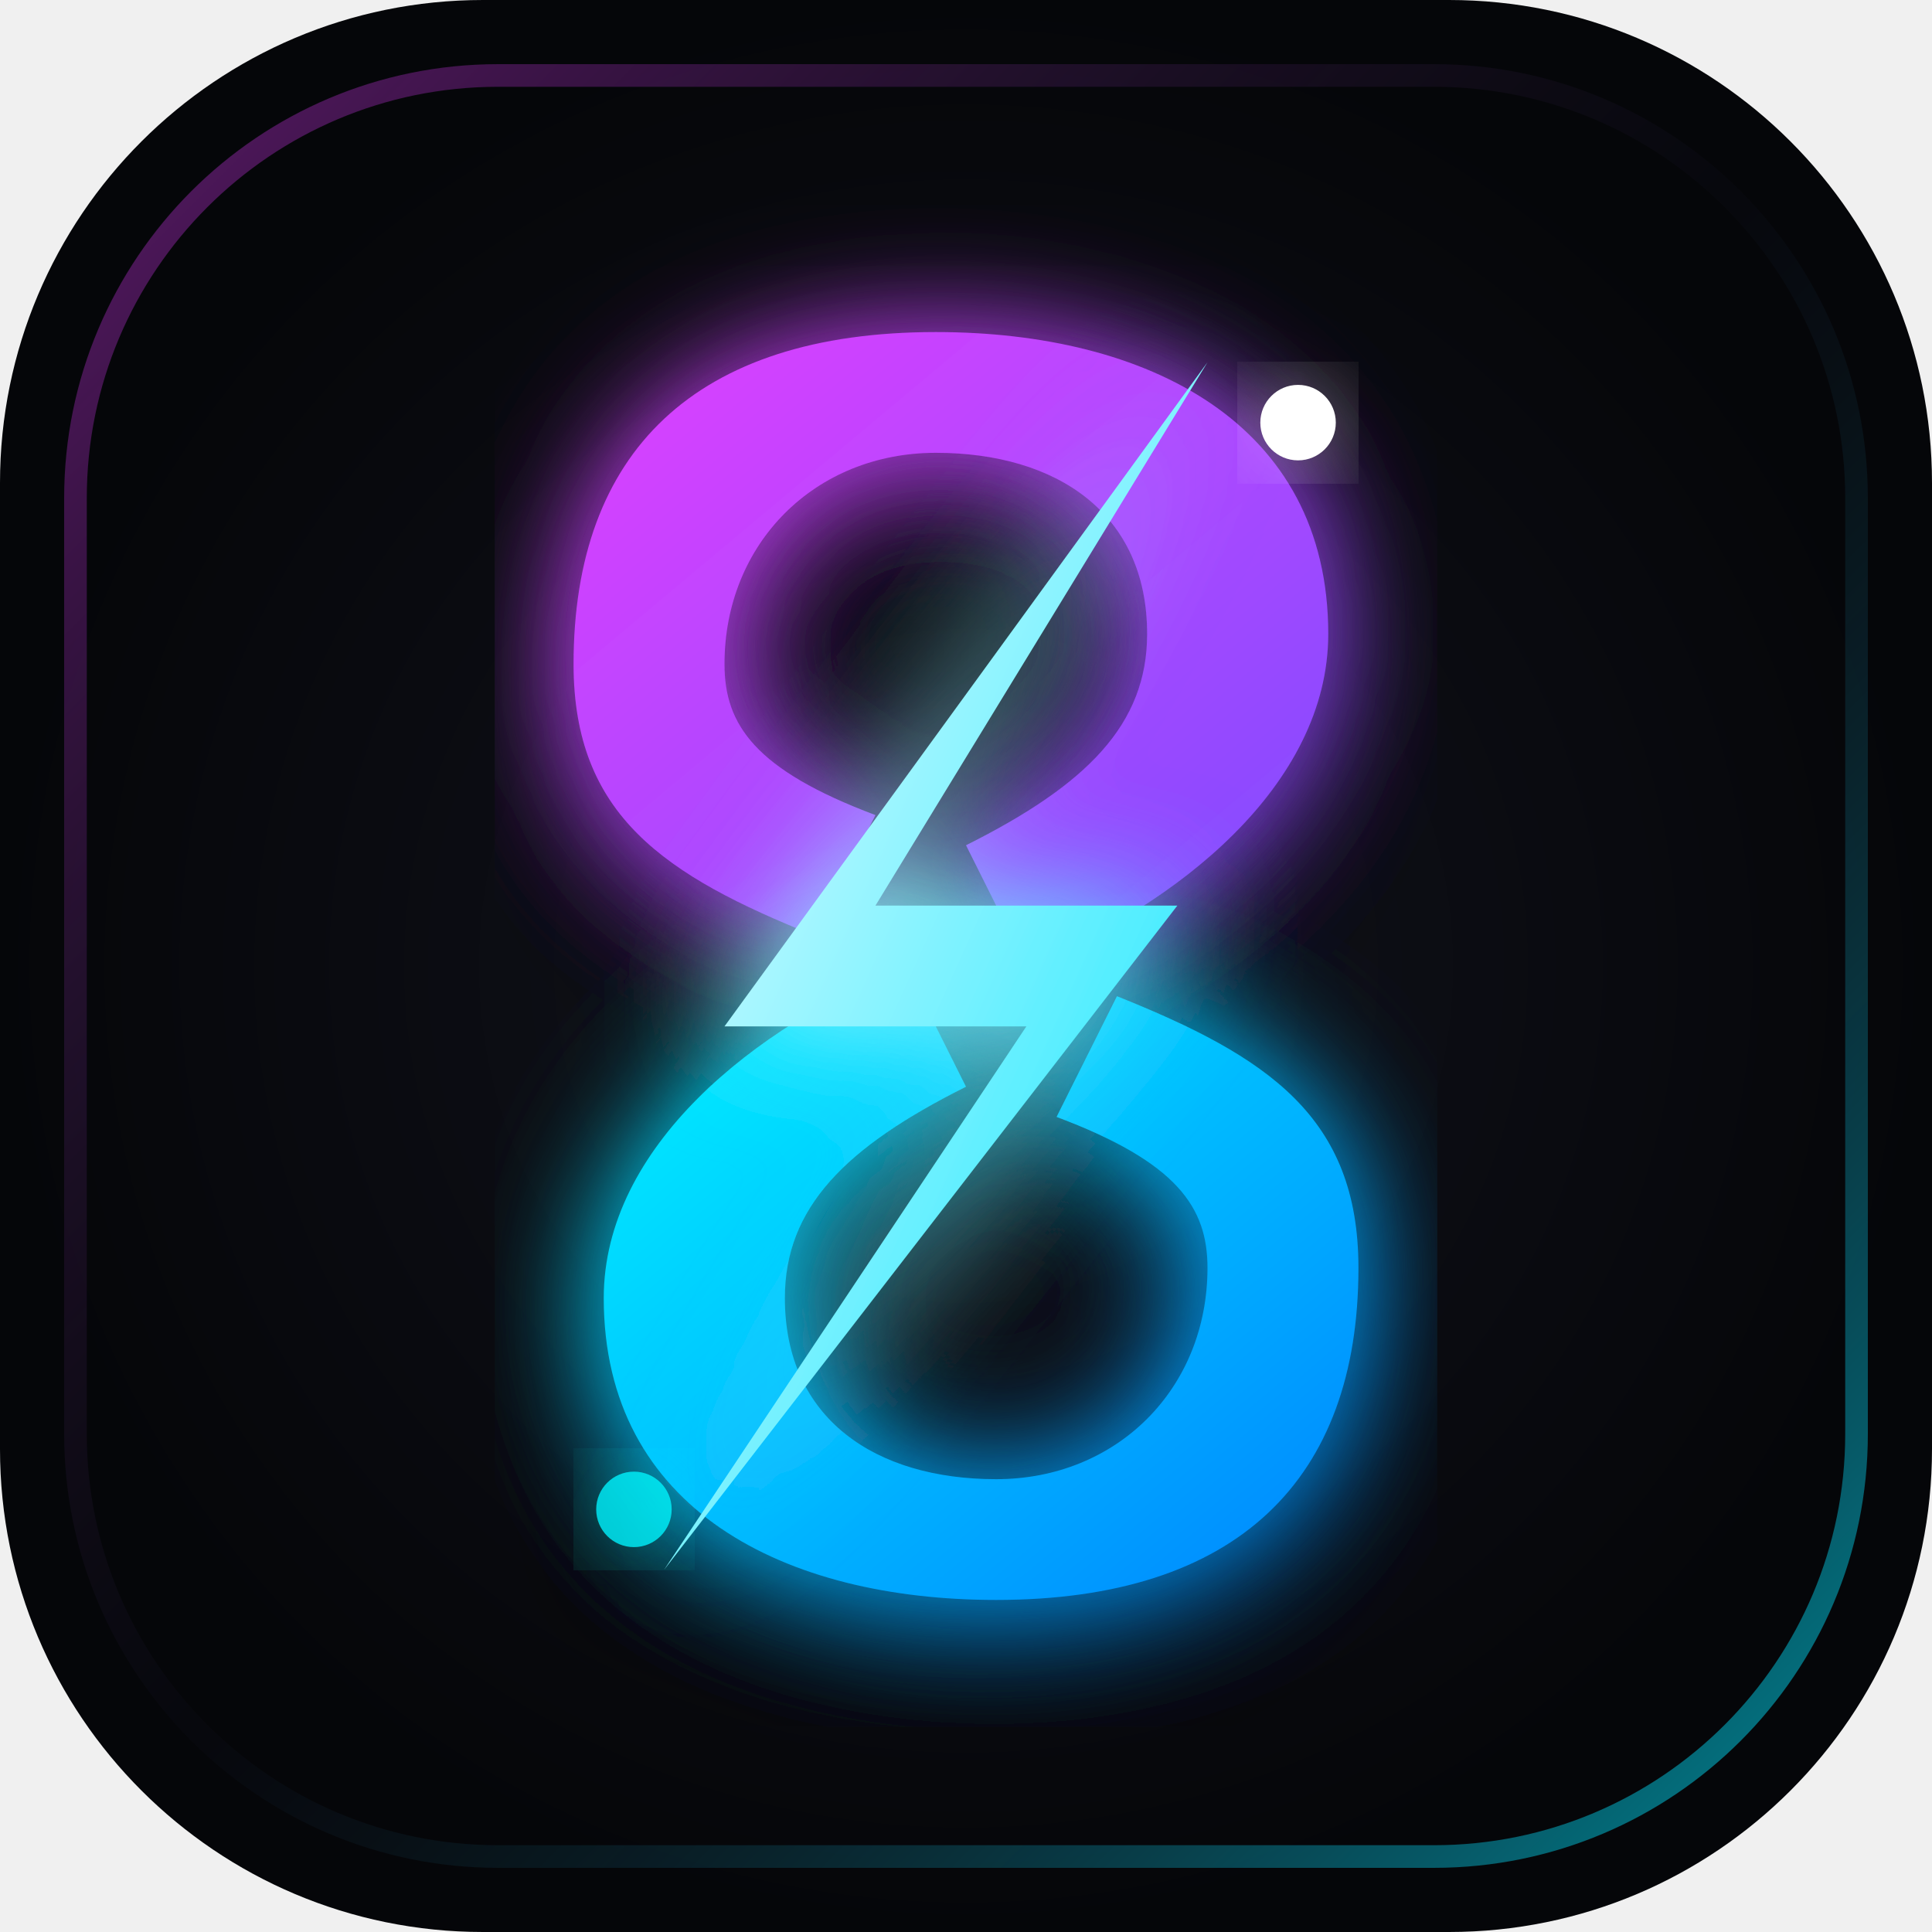
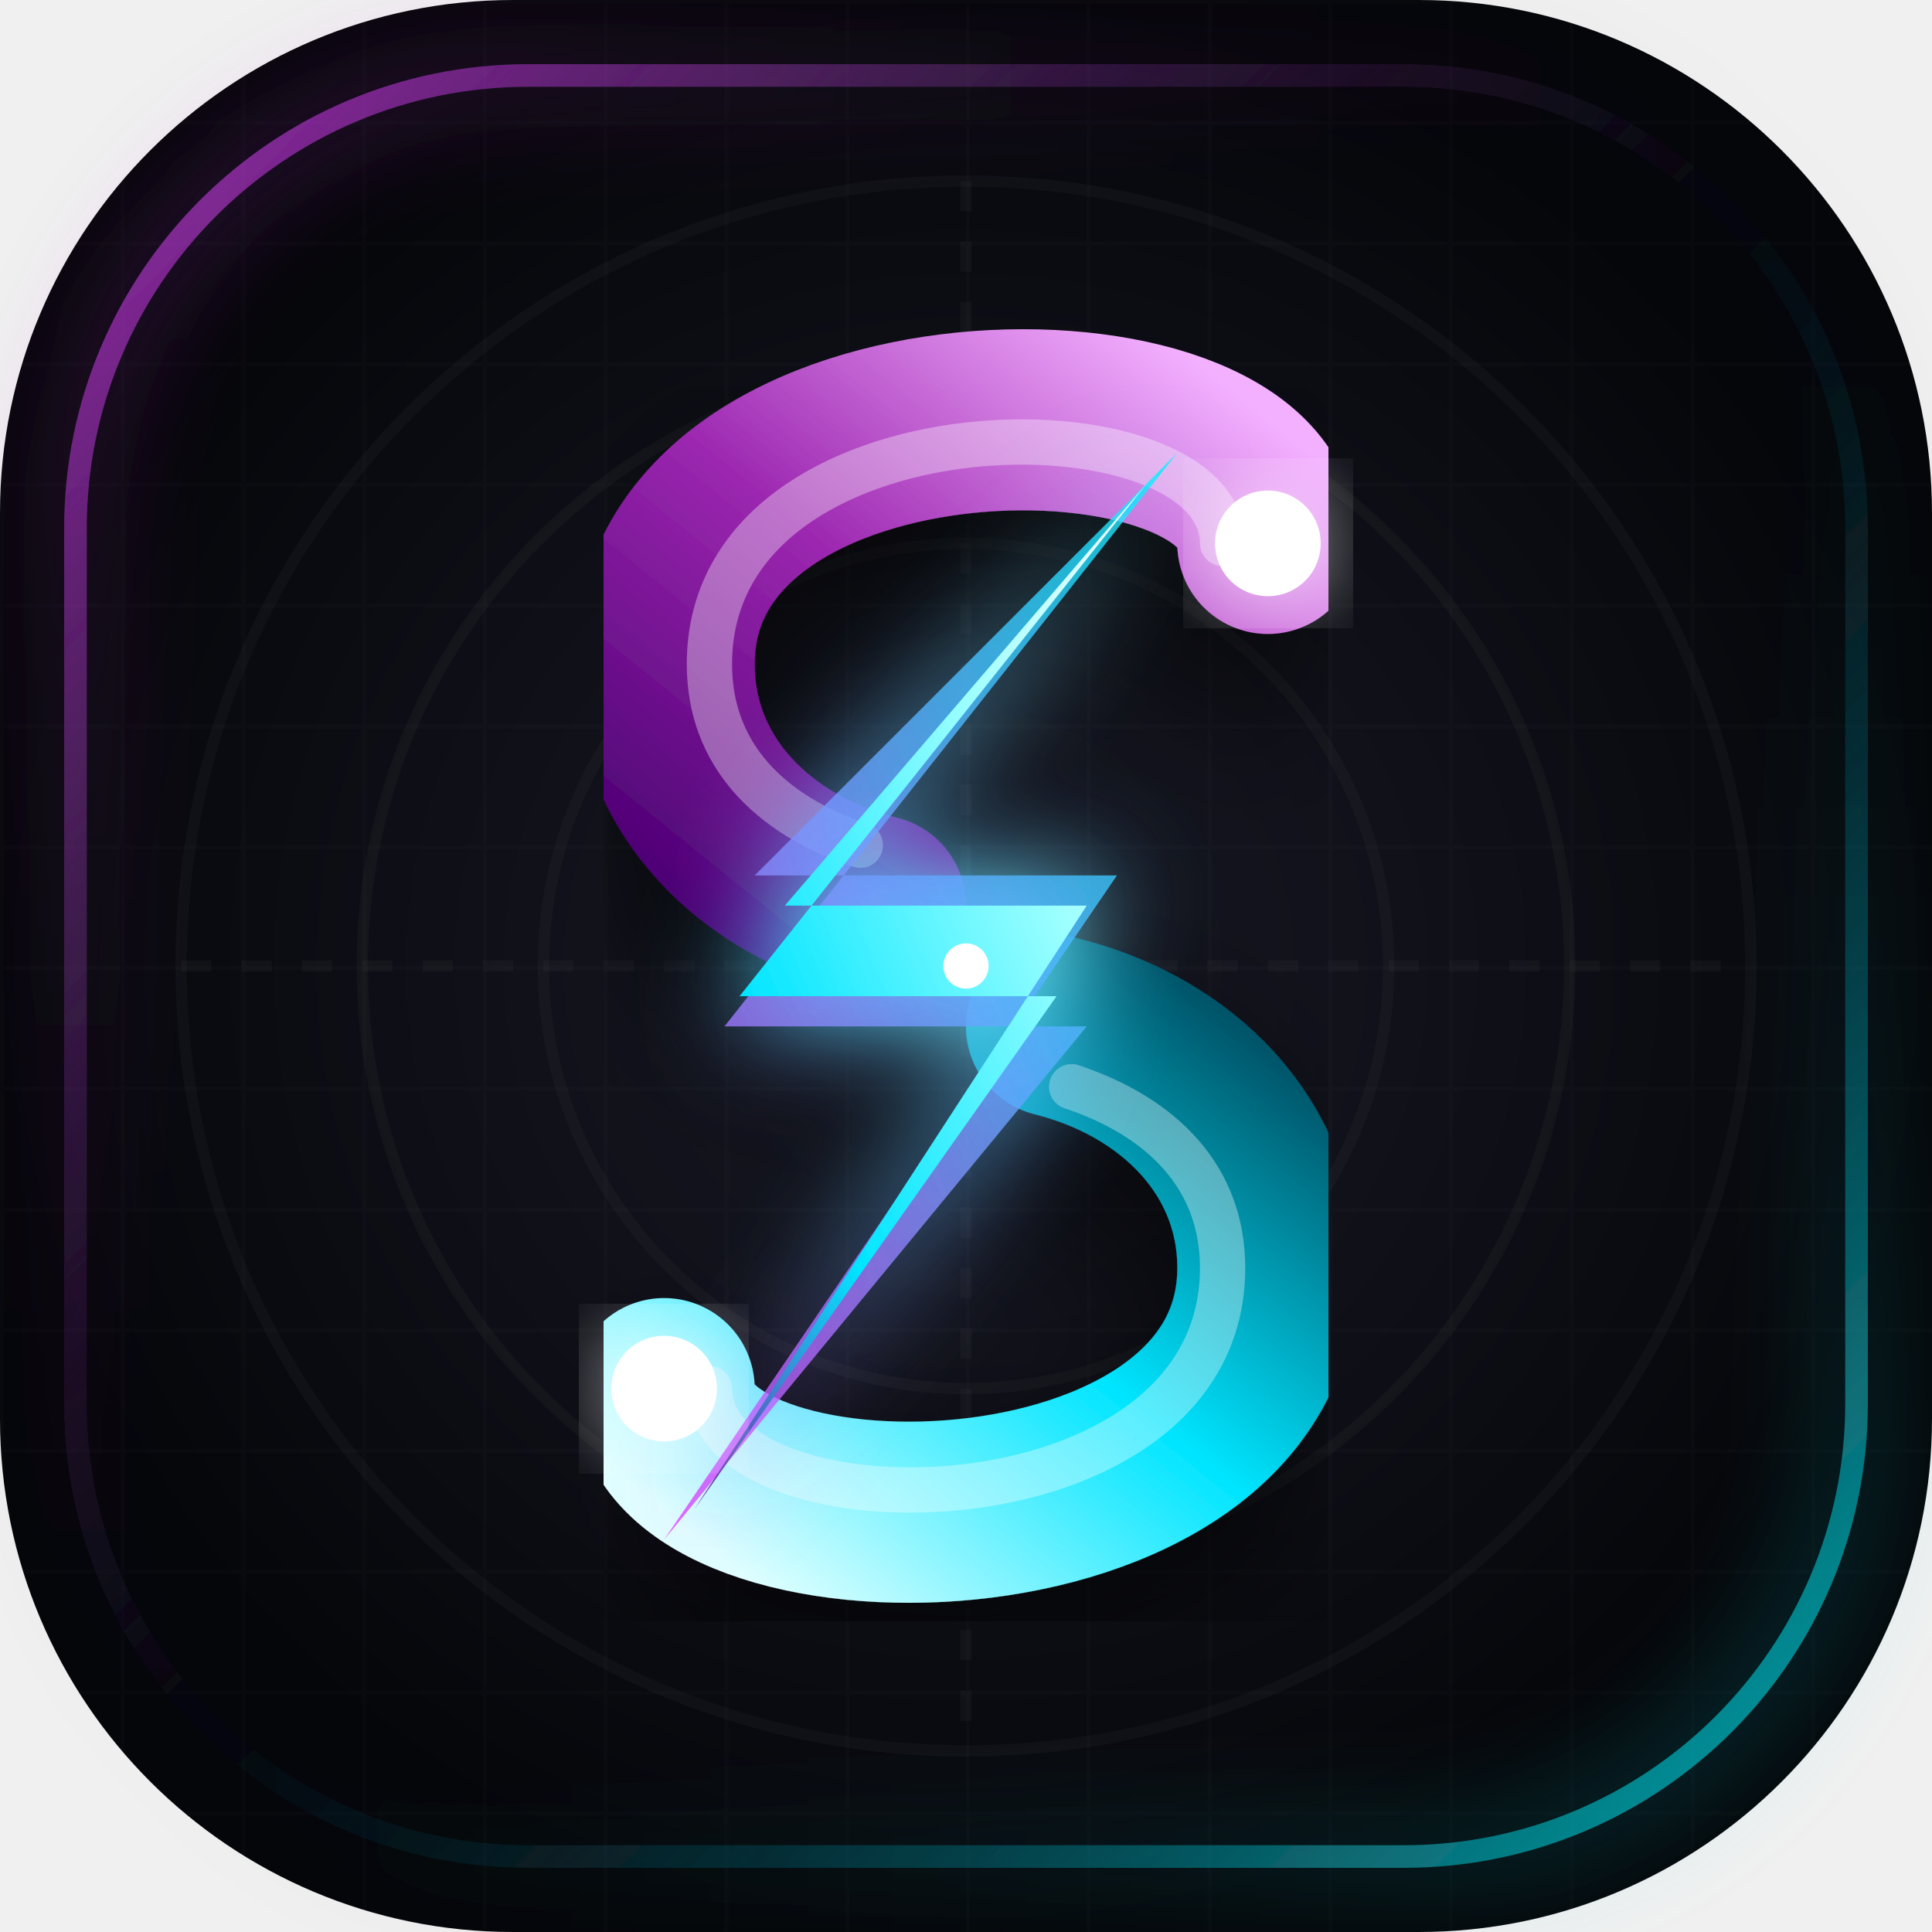
<svg xmlns="http://www.w3.org/2000/svg" viewBox="0 0 128 128">
  <defs>
    <radialGradient id="darkBg" cx="50%" cy="50%" r="50%">
-       <stop offset="0%" stop-color="#12131C" />
+       <stop offset="0%" stop-color="#161722" />
+       <stop offset="60%" stop-color="#0E0F16" />
      <stop offset="100%" stop-color="#050609" />
    </radialGradient>
    <linearGradient id="borderGlow" x1="0%" y1="0%" x2="100%" y2="100%">
-       <stop offset="0%" stop-color="#9C27B0" stop-opacity="0.6" />
+       <stop offset="0%" stop-color="#E040FF" stop-opacity="0.7" />
      <stop offset="50%" stop-color="#1A1B2F" stop-opacity="0.1" />
-       <stop offset="100%" stop-color="#00E5FF" stop-opacity="0.6" />
+       <stop offset="100%" stop-color="#00F5FF" stop-opacity="0.7" />
    </linearGradient>
-     <linearGradient id="violetGrad" x1="0%" y1="0%" x2="100%" y2="100%">
-       <stop offset="0%" stop-color="#E040FF" />
-       <stop offset="100%" stop-color="#7C4DFF" />
+     <linearGradient id="violetGrad" x1="100%" y1="0%" x2="0%" y2="100%">
+       <stop offset="0%" stop-color="#F3B0FF" />
+       <stop offset="50%" stop-color="#9C27B0" />
+       <stop offset="100%" stop-color="#4A0072" />
    </linearGradient>
-     <linearGradient id="cyanGrad" x1="0%" y1="0%" x2="100%" y2="100%">
+     <linearGradient id="cyanGrad" x1="0%" y1="100%" x2="100%" y2="0%">
+       <stop offset="0%" stop-color="#E0FFFF" />
+       <stop offset="50%" stop-color="#00E5FF" />
+       <stop offset="100%" stop-color="#004D61" />
+     </linearGradient>
+     <linearGradient id="zapCore" x1="100%" y1="0%" x2="0%" y2="100%">
+       <stop offset="0%" stop-color="#FFFFFF" />
+       <stop offset="30%" stop-color="#9FFFFF" />
+       <stop offset="70%" stop-color="#00E5FF" />
+       <stop offset="100%" stop-color="#7B1FA2" />
+     </linearGradient>
+     <linearGradient id="zapBorder" x1="100%" y1="0%" x2="0%" y2="100%">
      <stop offset="0%" stop-color="#00F5FF" />
-       <stop offset="100%" stop-color="#0083FF" />
+       <stop offset="100%" stop-color="#E040FF" />
    </linearGradient>
-     <linearGradient id="zapGrad" x1="0%" y1="0%" x2="100%" y2="100%">
-       <stop offset="0%" stop-color="#FFFFFF" />
-       <stop offset="100%" stop-color="#00E5FF" />
-     </linearGradient>
-     <filter id="glow" x="-30%" y="-30%" width="160%" height="160%">
-       <feGaussianBlur stdDeviation="4" result="blur" />
+     <filter id="neonGlow" x="-30%" y="-30%" width="160%" height="160%">
+       <feGaussianBlur stdDeviation="3.5" result="blur" />
      <feMerge>
        <feMergeNode in="blur" />
        <feMergeNode in="SourceGraphic" />
      </feMerge>
    </filter>
    <filter id="shadow" x="-10%" y="-10%" width="120%" height="120%">
-       <feDropShadow dx="0" dy="4" stdDeviation="4" flood-color="#000000" flood-opacity="0.5" />
+       <feDropShadow dx="0" dy="5" stdDeviation="5" flood-color="#000000" flood-opacity="0.6" />
    </filter>
+     <pattern id="grid" width="8" height="8" patternUnits="userSpaceOnUse">
+       <path d="M 8 0 L 0 0 0 8" fill="none" stroke="#FFFFFF" stroke-opacity="0.015" stroke-width="0.5" />
+     </pattern>
  </defs>
-   <rect width="128" height="128" rx="32" fill="url(#darkBg)" />
-   <rect width="118" height="118" x="5" y="5" rx="28" fill="none" stroke="url(#borderGlow)" stroke-width="1.5" />
+   <rect width="128" height="128" rx="34" fill="url(#darkBg)" />
+   <rect width="128" height="128" rx="34" fill="url(#grid)" />
+   <g stroke="#FFFFFF" stroke-width="0.75" stroke-opacity="0.03" fill="none">
+     <circle cx="64" cy="64" r="52" />
+     <circle cx="64" cy="64" r="40" />
+     <circle cx="64" cy="64" r="28" />
+     <line x1="12" y1="64" x2="116" y2="64" stroke-dasharray="2 2" />
+     <line x1="64" y1="12" x2="64" y2="116" stroke-dasharray="2 2" />
+   </g>
+   <rect width="118" height="118" x="5" y="5" rx="30" fill="none" stroke="url(#borderGlow)" stroke-width="1.5" filter="url(#neonGlow)" />
  <g filter="url(#shadow)">
-     <path d="M 88,42               C 88,28 76,22 62,22               C 46,22 38,30 38,44               C 38,54 44,58 54,62               L 58,54               C 50,51 48,48 48,44               C 48,36 54,30 62,30               C 70,30 76,34 76,42               C 76,48 72,52 64,56               L 68,64               C 78,60 88,52 88,42 Z" fill="url(#violetGrad)" filter="url(#glow)" />
-     <path d="M 40,86               C 40,100 52,106 66,106               C 82,106 90,98 90,84               C 90,74 84,70 74,66               L 70,74               C 78,77 80,80 80,84               C 80,92 74,98 66,98               C 58,98 52,94 52,86               C 52,80 56,76 64,72               L 60,64               C 50,68 40,76 40,86 Z" fill="url(#cyanGrad)" filter="url(#glow)" />
-     <path d="M 80,24               L 48,68               L 68,68               L 44,104               L 78,60               L 58,60               Z" fill="url(#zapGrad)" filter="url(#glow)" />
-     <circle cx="86" cy="28" r="2.5" fill="#FFFFFF" filter="url(#glow)" />
-     <circle cx="42" cy="100" r="2.5" fill="#00F5FF" filter="url(#glow)" opacity="0.8" />
+     <path d="M 84,36 C 84,24 44,24 44,44 C 44,52 50,58 58,60" fill="none" stroke="url(#violetGrad)" stroke-width="12" stroke-linecap="round" />
+     <path d="M 81,36 C 81,26 47,26 47,44 C 47,50 51,54 57,56" fill="none" stroke="#FFFFFF" stroke-opacity="0.35" stroke-width="3" stroke-linecap="round" />
+     <path d="M 44,92 C 44,104 84,104 84,84 C 84,76 78,70 70,68" fill="none" stroke="url(#cyanGrad)" stroke-width="12" stroke-linecap="round" />
+     <path d="M 47,92 C 47,102 81,102 81,84 C 81,78 77,74 71,72" fill="none" stroke="#FFFFFF" stroke-opacity="0.35" stroke-width="3" stroke-linecap="round" />
  </g>
+   <g filter="url(#neonGlow)">
+     <path d="M 78,30               L 48,68               L 72,68               L 44,102               L 74,58               L 50,58               Z" fill="url(#zapBorder)" opacity="0.8" />
+     <path d="M 76,32               L 49,66               L 70,66               L 46,100               L 72,60               L 52,60               Z" fill="url(#zapCore)" />
+   </g>
+   <circle cx="84" cy="36" r="3.5" fill="#FFFFFF" filter="url(#neonGlow)" />
+   <circle cx="44" cy="92" r="3.5" fill="#FFFFFF" filter="url(#neonGlow)" />
+   <circle cx="64" cy="64" r="1.5" fill="#FFFFFF" />
</svg>
